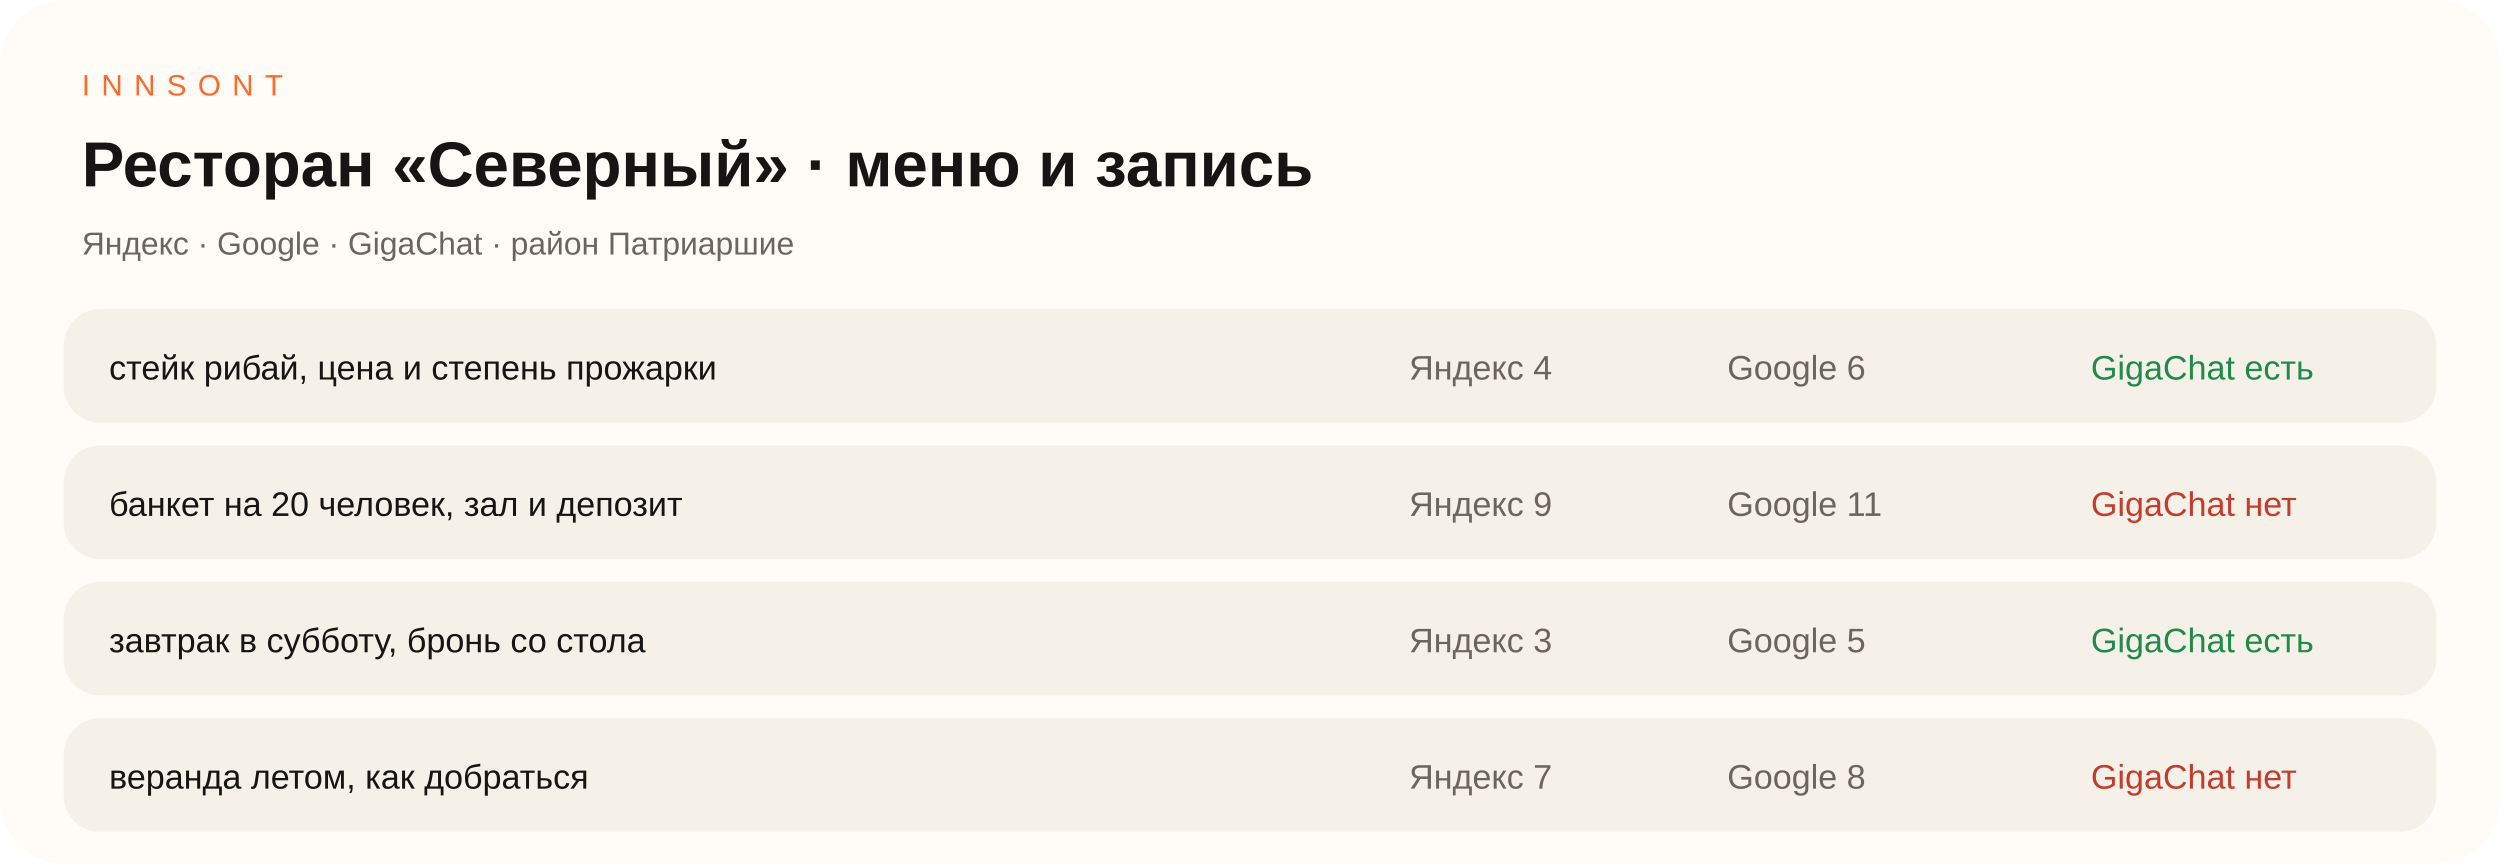
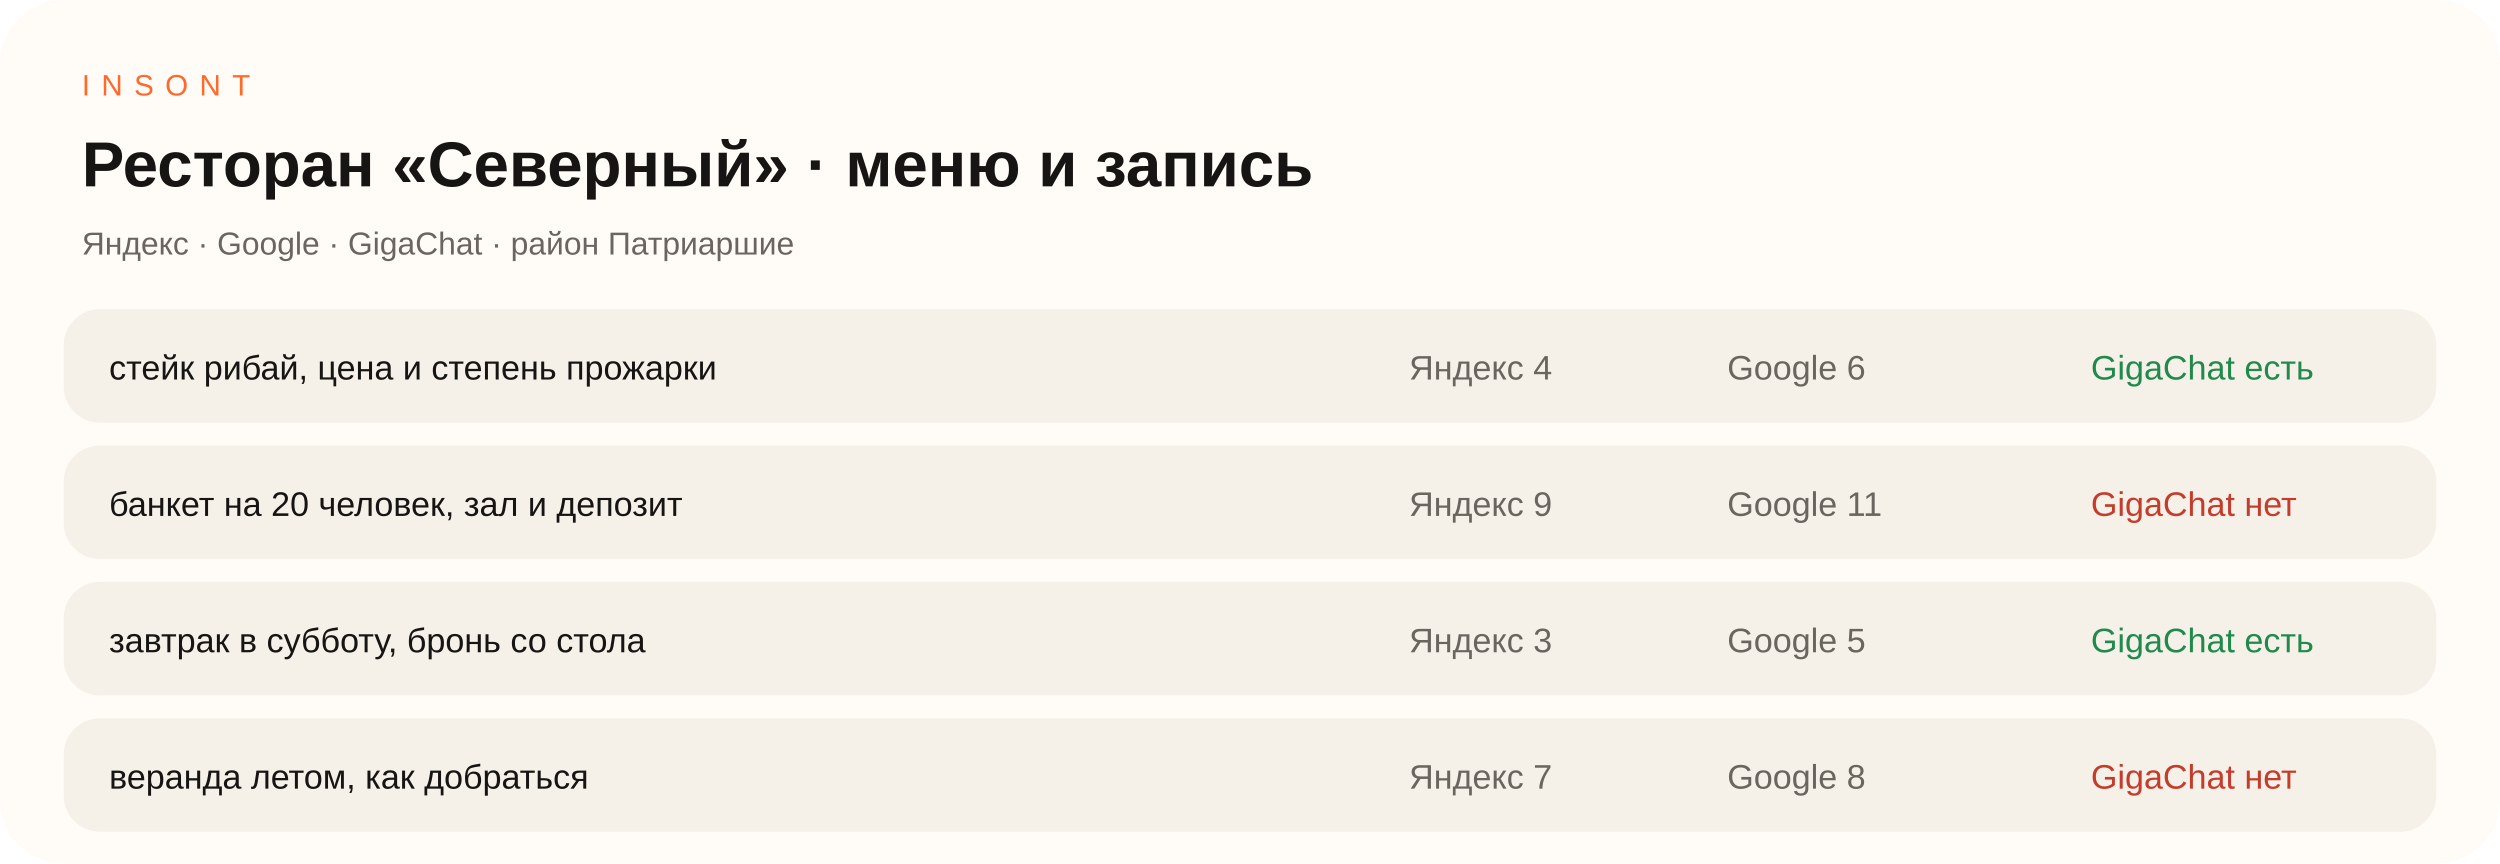
<svg xmlns="http://www.w3.org/2000/svg" viewBox="0 0 1100 380" role="img" aria-labelledby="t">
  <rect width="1100" height="380" rx="28" fill="#fffcf7" />
-   <text x="36" y="42" font-family="Arial, Helvetica, sans-serif" font-size="13" letter-spacing="5" fill="#ff6a2b">INNSONT</text>
+   <text x="36" y="42" font-family="Arial, Helvetica, sans-serif" font-size="13" letter-spacing="5" fill="#ff6a2b">INSONT</text>
  <text x="36" y="82" font-family="Arial, Helvetica, sans-serif" font-size="28" font-weight="700" fill="#161513">Ресторан «Северный» · меню и запись</text>
  <text x="36" y="112" font-family="Arial, Helvetica, sans-serif" font-size="14" fill="#6b6560">Яндекс · Google · GigaChat · район Патриаршие</text>
  <g font-family="Arial, Helvetica, sans-serif" font-size="15">
    <rect x="28" y="136" width="1044" height="50" rx="16" fill="#f6f1e8" />
    <text x="48" y="167" fill="#161513">стейк рибай, цена и степень прожарки</text>
    <text x="620" y="167" fill="#6b6560">Яндекс 4</text>
    <text x="760" y="167" fill="#6b6560">Google 6</text>
    <text x="920" y="167" fill="#1f8a4c">GigaChat есть</text>
    <rect x="28" y="196" width="1044" height="50" rx="16" fill="#f6f1e8" />
    <text x="48" y="227" fill="#161513">банкет на 20 человек, зал и депозит</text>
    <text x="620" y="227" fill="#6b6560">Яндекс 9</text>
    <text x="760" y="227" fill="#6b6560">Google 11</text>
    <text x="920" y="227" fill="#c43c2c">GigaChat нет</text>
    <rect x="28" y="256" width="1044" height="50" rx="16" fill="#f6f1e8" />
    <text x="48" y="287" fill="#161513">завтрак в субботу, бронь со стола</text>
    <text x="620" y="287" fill="#6b6560">Яндекс 3</text>
    <text x="760" y="287" fill="#6b6560">Google 5</text>
    <text x="920" y="287" fill="#1f8a4c">GigaChat есть</text>
    <rect x="28" y="316" width="1044" height="50" rx="16" fill="#f6f1e8" />
    <text x="48" y="347" fill="#161513">веранда летом, как добраться</text>
    <text x="620" y="347" fill="#6b6560">Яндекс 7</text>
    <text x="760" y="347" fill="#6b6560">Google 8</text>
    <text x="920" y="347" fill="#c43c2c">GigaChat нет</text>
  </g>
</svg>
